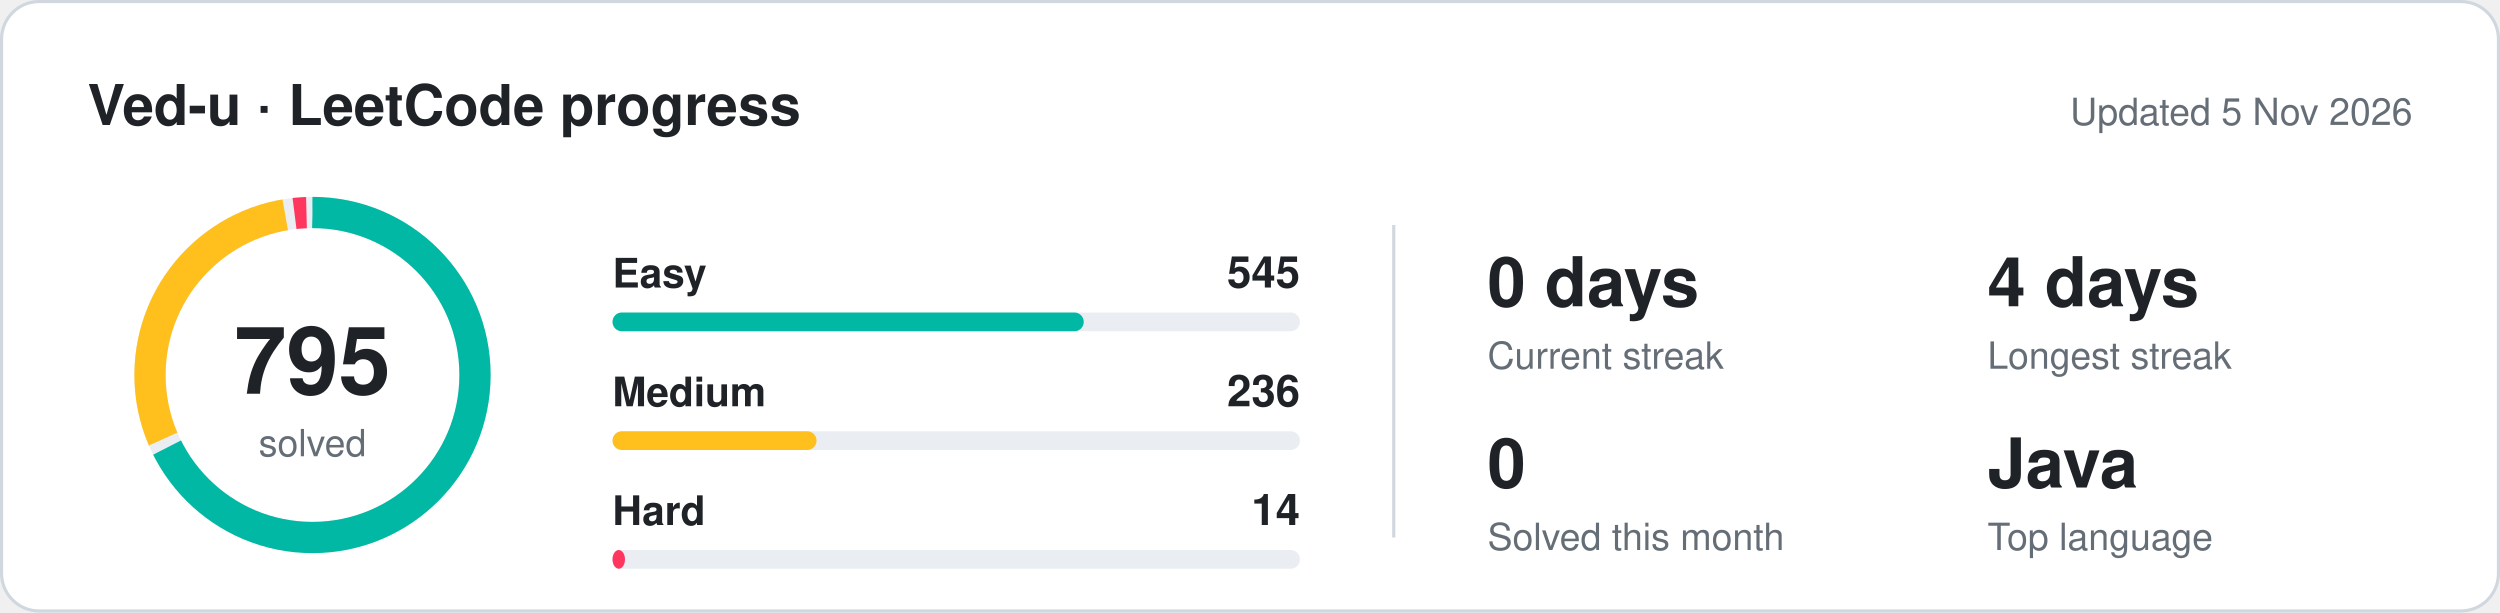
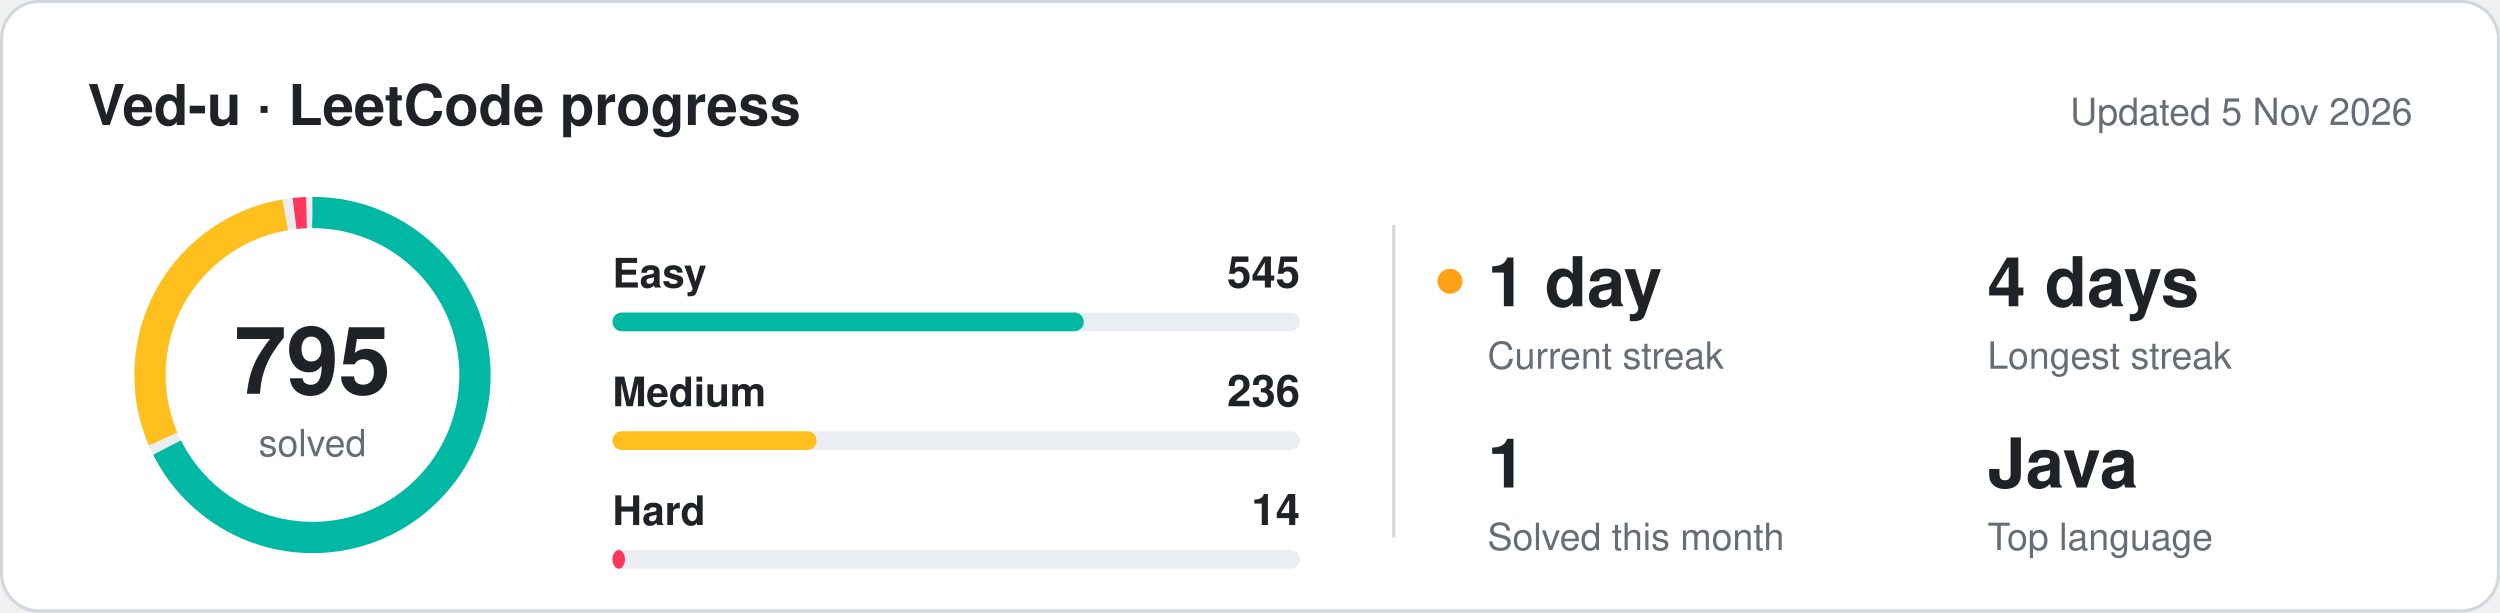
<svg xmlns="http://www.w3.org/2000/svg" width="800" height="196" viewBox="0 0 800 196" font-family="-apple-system,BlinkMacSystemFont,'Segoe UI',Helvetica,Arial,sans-serif" role="img" aria-labelledby="t">
  <style>
.bg{fill:#ffffff;stroke:#d0d7de}.title{fill:#1f2328;font-size:18px;font-weight:600}.muted{fill:#656d76;font-size:12px}
.label{fill:#1f2328;font-size:13px;font-weight:600}.value{fill:#1f2328;font-size:22px;font-weight:700}.value-sm{fill:#1f2328;font-size:14px;font-weight:700}
.total{fill:#1f2328;font-size:30px;font-weight:700}.track{fill:#eaeef2}.ring-track{stroke:#eaeef2}.divider{stroke:#d0d7de}.grid{stroke:#d0d7de;fill:none}
@media (prefers-color-scheme: dark){.bg{fill:#0d1117;stroke:#30363d}.title,.label,.value,.value-sm,.total{fill:#e6edf3}.muted{fill:#8b949e}.track{fill:#21262d}.ring-track{stroke:#21262d}.divider{stroke:#30363d}.grid{stroke:#30363d}}
@keyframes ls-fade{from{opacity:0;transform:translateY(6px)}to{opacity:1;transform:none}}
@keyframes ls-grow{from{transform:scaleX(0)}to{transform:scaleX(1)}}
@keyframes ls-pop{from{opacity:0;transform:scale(.2)}to{opacity:1;transform:scale(1)}}
@keyframes ls-pulse{0%,100%{opacity:1}50%{opacity:.3}}
.fade{animation:ls-fade .6s ease-out both}
.grow{transform-box:fill-box;transform-origin:left center;animation:ls-grow .9s cubic-bezier(.2,.7,.3,1) both}
.pulse{animation:ls-pulse 1.8s ease-in-out infinite}
.d1{animation-delay:0.12s}
.d2{animation-delay:0.24s}
.d3{animation-delay:0.36s}
.d4{animation-delay:0.48s}
.d5{animation-delay:0.60s}
.d6{animation-delay:0.72s}
.d7{animation-delay:0.84s}
.d8{animation-delay:0.96s}
@media (prefers-reduced-motion: reduce){*{animation:none!important}}
@keyframes ls-ring{from{stroke-dashoffset:326.73}to{stroke-dashoffset:0}}.reveal{animation:ls-ring 1.3s cubic-bezier(.2,.7,.3,1) both}
</style>
  <defs>
    <mask id="ring-mask">
      <circle cx="100" cy="120" r="52" fill="none" stroke="#fff" stroke-width="16" stroke-dasharray="326.73 326.73" transform="rotate(-90 100 120)" class="reveal" />
    </mask>
  </defs>
  <rect x="0.5" y="0.5" width="799" height="195" rx="12" class="bg" />
  <g class="fade">
    <text x="28" y="40" class="title">Ved-u · LeetCode progress</text>
    <text x="772" y="40" class="muted" text-anchor="end">Updated 5 Nov 2026</text>
  </g>
  <circle cx="100" cy="120" r="52" fill="none" stroke-width="10" class="ring-track" />
  <g mask="url(#ring-mask)">
    <circle cx="100" cy="120" r="52" fill="none" stroke="#00b8a3" stroke-width="10" stroke-dasharray="220.98 105.74" stroke-dashoffset="0.00" transform="rotate(-90 100 120)" />
    <circle cx="100" cy="120" r="52" fill="none" stroke="#ffc01e" stroke-width="10" stroke-dasharray="93.99 232.74" stroke-dashoffset="-223.98" transform="rotate(-90 100 120)" />
    <circle cx="100" cy="120" r="52" fill="none" stroke="#ff375f" stroke-width="10" stroke-dasharray="3.84 322.89" stroke-dashoffset="-320.97" transform="rotate(-90 100 120)" />
  </g>
  <g class="fade d2">
    <text x="100" y="126" class="total" text-anchor="middle">795</text>
    <text x="100" y="146" class="muted" text-anchor="middle">solved</text>
  </g>
  <g class="fade d1">
    <text x="196" y="92" class="label" fill="#00b8a3">Easy</text>
    <text x="416" y="92" class="value-sm" text-anchor="end">545</text>
  </g>
  <rect x="196" y="100" width="220" height="6" rx="3" class="track" />
  <rect x="196" y="100" width="150.8" height="6" rx="3" fill="#00b8a3" class="grow d1" />
  <g class="fade d2">
    <text x="196" y="130" class="label" fill="#ffc01e">Medium</text>
    <text x="416" y="130" class="value-sm" text-anchor="end">236</text>
  </g>
  <rect x="196" y="138" width="220" height="6" rx="3" class="track" />
  <rect x="196" y="138" width="65.3" height="6" rx="3" fill="#ffc01e" class="grow d2" />
  <g class="fade d3">
    <text x="196" y="168" class="label" fill="#ff375f">Hard</text>
    <text x="416" y="168" class="value-sm" text-anchor="end">14</text>
  </g>
  <rect x="196" y="176" width="220" height="6" rx="3" class="track" />
  <rect x="196" y="176" width="4.0" height="6" rx="3" fill="#ff375f" class="grow d3" />
  <line x1="446" y1="72" x2="446" y2="172" class="divider" />
  <g class="fade d3">
-     <text x="476" y="98" class="value">0 days</text>
+     <text x="476" y="98" class="value">1 day</text>
    <text x="476" y="118" class="muted">Current streak</text>
+     <circle cx="464" cy="90" r="4" fill="#ffa116" class="pulse" />
  </g>
  <g class="fade d4">
    <text x="636" y="98" class="value">4 days</text>
    <text x="636" y="118" class="muted">Longest streak</text>
  </g>
  <g class="fade d5">
-     <text x="476" y="156" class="value">0</text>
+     <text x="476" y="156" class="value">1</text>
    <text x="476" y="176" class="muted">Solved this month</text>
  </g>
  <g class="fade d6">
    <text x="636" y="156" class="value">Java</text>
    <text x="636" y="176" class="muted">Top language</text>
  </g>
</svg>
